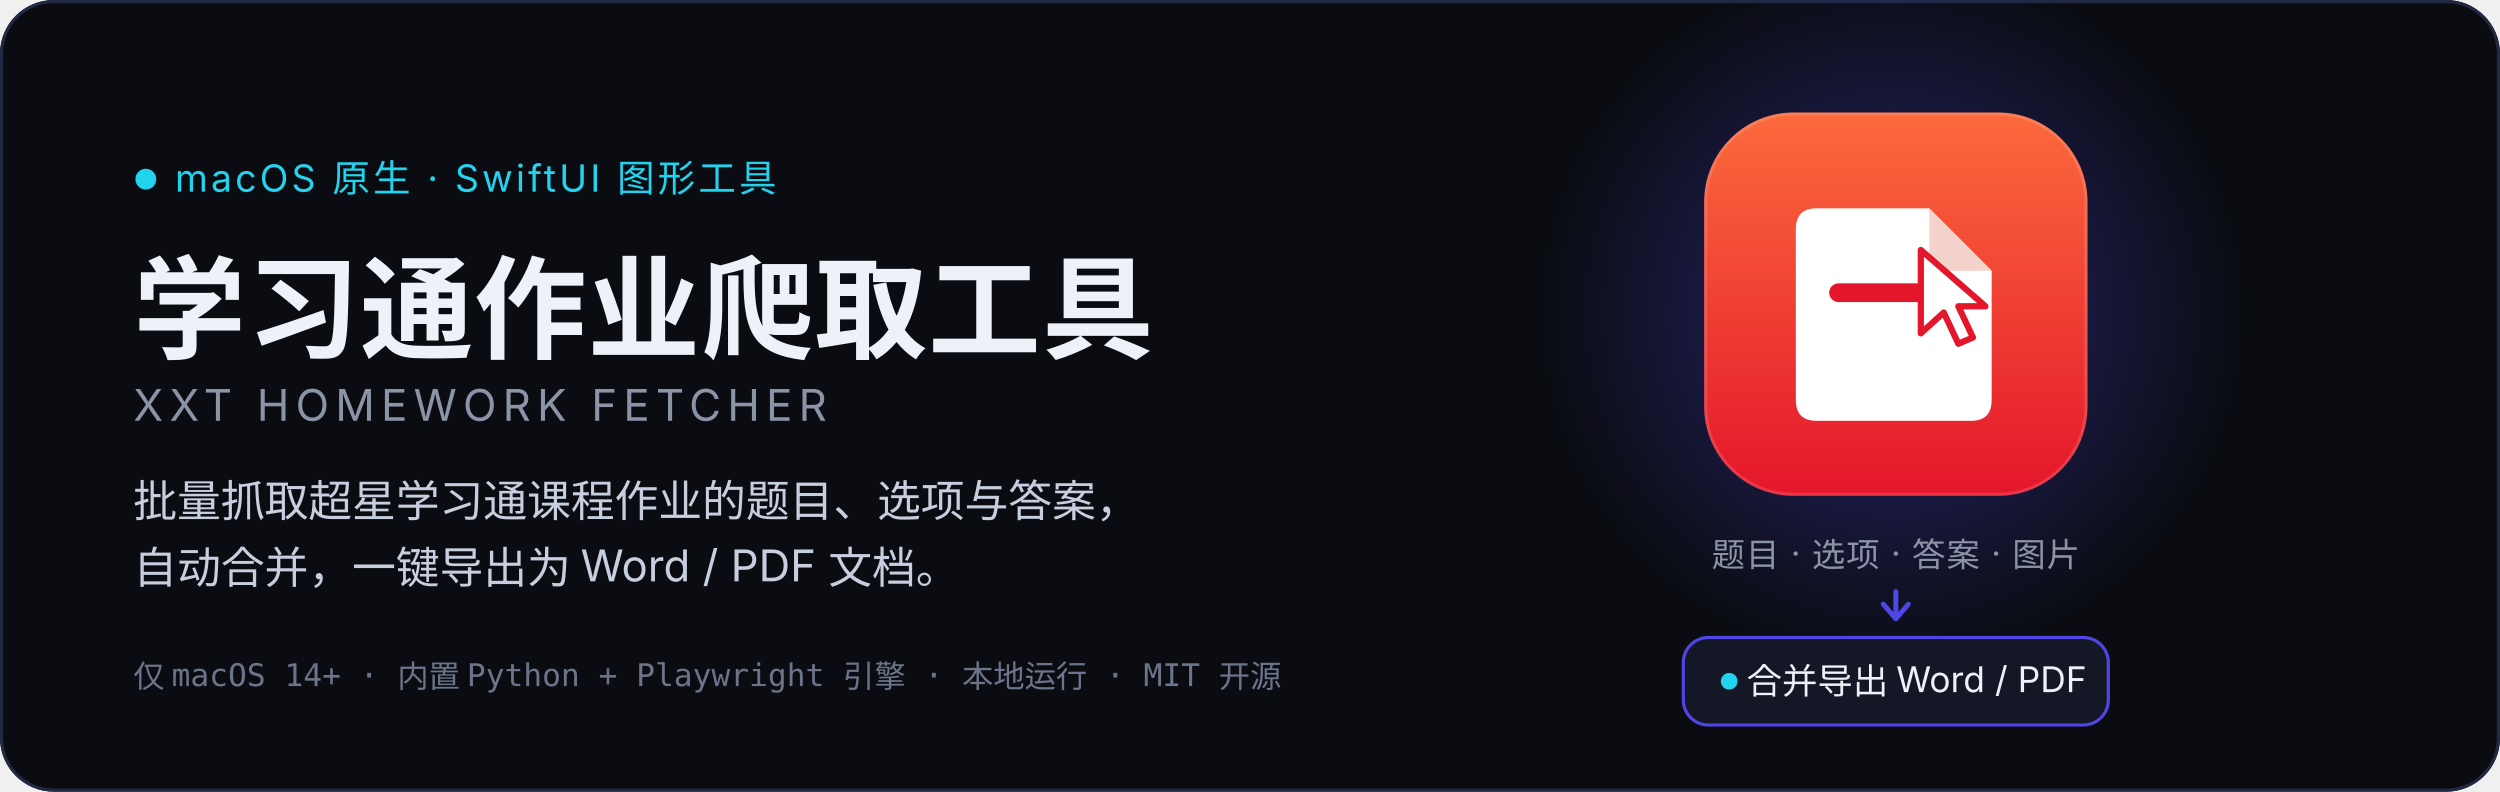
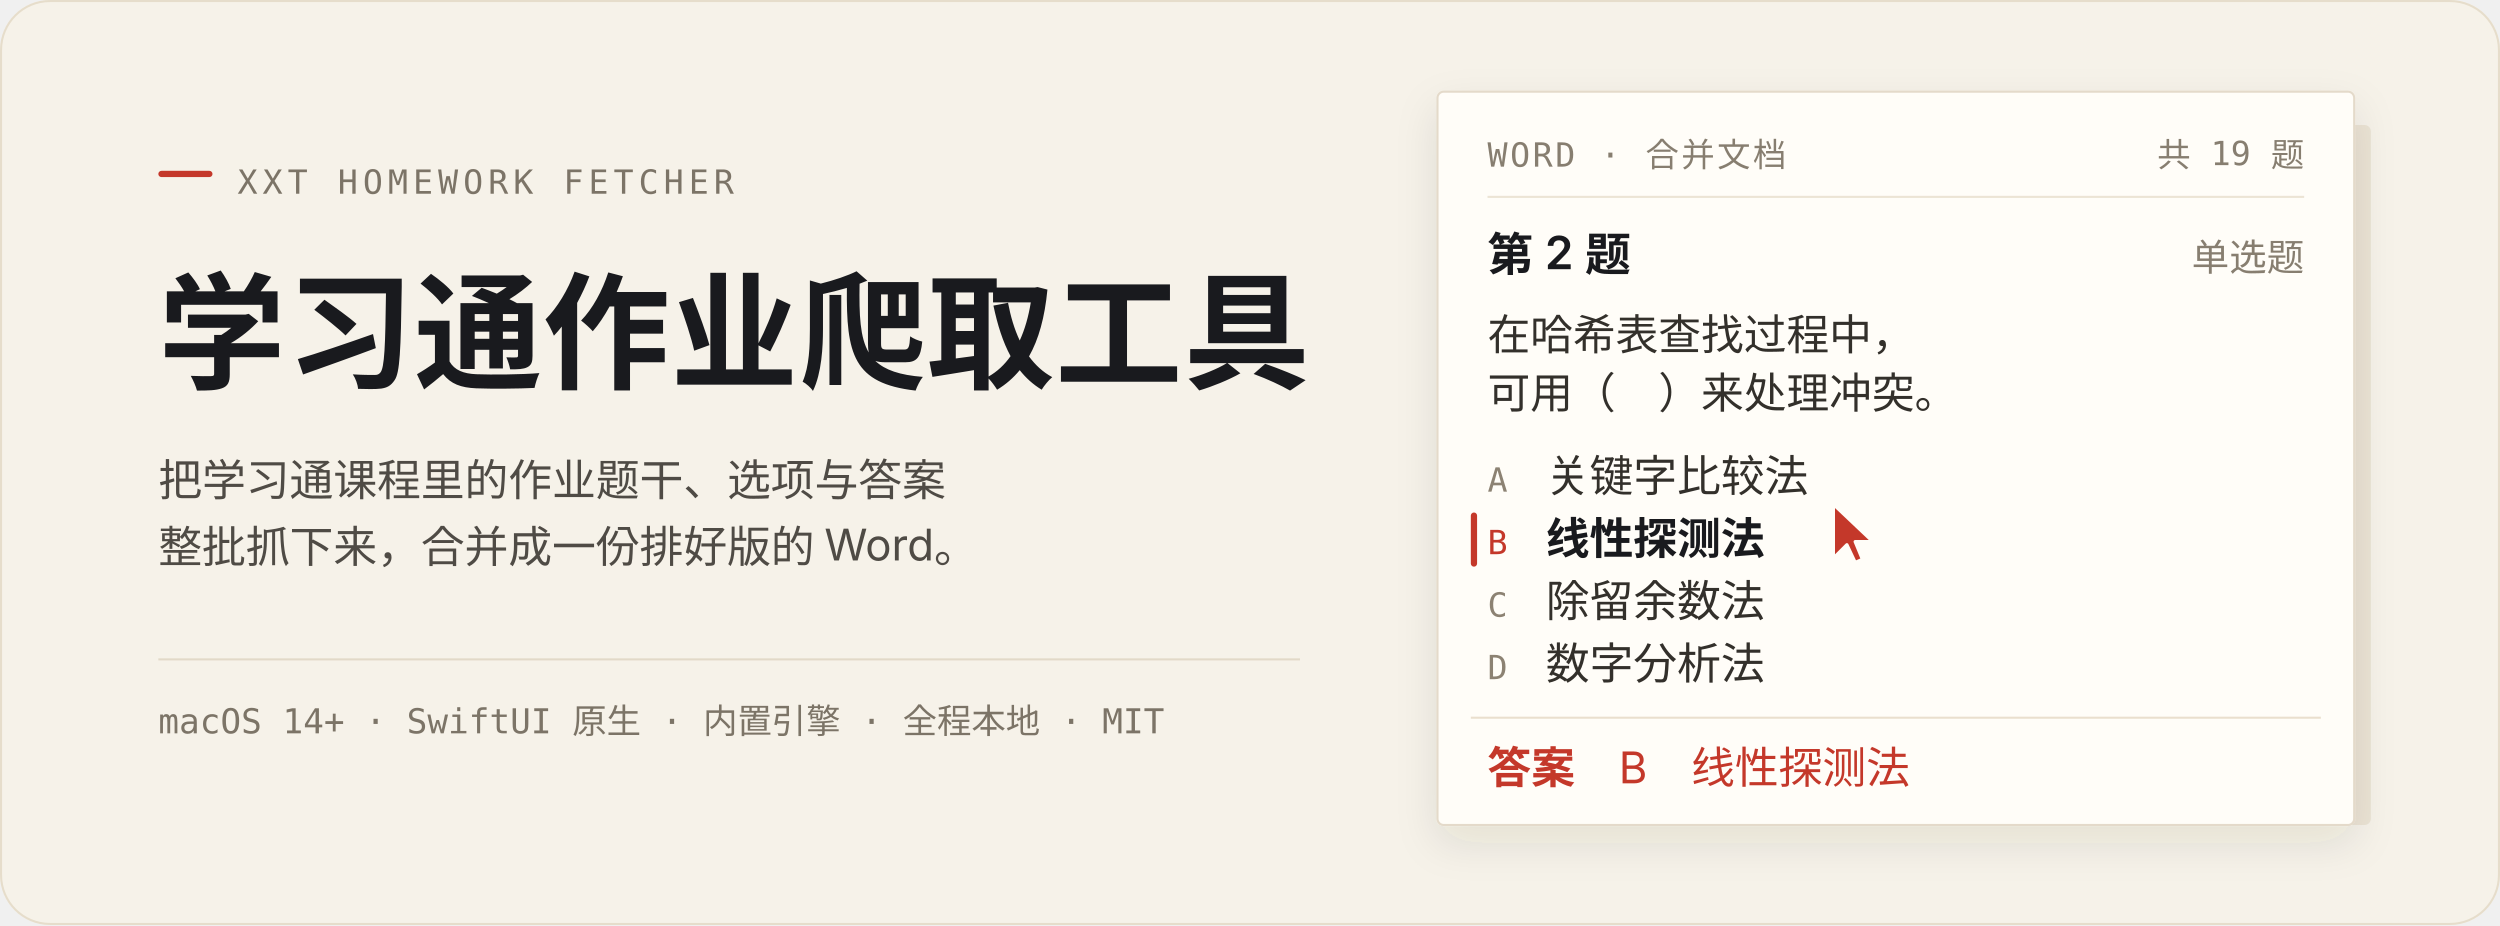
- <svg xmlns="http://www.w3.org/2000/svg" width="1200" height="380" viewBox="0 0 1200 380" role="img" aria-labelledby="hero-title hero-desc" font-family="-apple-system, BlinkMacSystemFont, 'Segoe UI', 'PingFang SC', 'Microsoft YaHei', sans-serif">
+ <svg xmlns="http://www.w3.org/2000/svg" width="1200" height="444" viewBox="0 0 1200 444" role="img" aria-labelledby="hero-title hero-desc" font-family="-apple-system, BlinkMacSystemFont, 'PingFang SC', 'Helvetica Neue', 'Microsoft YaHei', sans-serif">
  <defs>
-     <linearGradient id="brand" x1="0" y1="0" x2="0" y2="1">
-       <stop offset="0" stop-color="#FB6A3C" />
-       <stop offset="1" stop-color="#E4162B" />
-     </linearGradient>
-     <linearGradient id="flow" x1="0" y1="0" x2="1" y2="0">
-       <stop offset="0" stop-color="#4F46E5" />
-       <stop offset="1" stop-color="#22D3EE" />
-     </linearGradient>
-     <radialGradient id="glow" cx="0.5" cy="0.5" r="0.5">
-       <stop offset="0" stop-color="#4F46E5" stop-opacity="0.45" />
-       <stop offset="1" stop-color="#4F46E5" stop-opacity="0" />
-     </radialGradient>
+     <filter id="paper-shadow" x="-20%" y="-20%" width="140%" height="150%">
+       <feDropShadow dx="0" dy="8" stdDeviation="10" flood-color="#3A2E20" flood-opacity="0.10" />
+     </filter>
  </defs>
-   <rect width="1200" height="380" rx="26" fill="#0A0C12" />
-   <rect x="0.75" y="0.75" width="1198.5" height="378.5" rx="25" fill="none" stroke="#212942" stroke-width="1.5" />
-   <circle cx="908" cy="150" r="170" fill="url(#glow)" />
-   <g transform="translate(64 0)">
-     <circle cx="6" cy="86" r="5" fill="#22D3EE" />
-     <text x="20" y="92" font-size="18" fill="#22D3EE" letter-spacing="1.5">macOS 原生 · SwiftUI 图形工具</text>
-     <text x="0" y="168" font-size="54" font-weight="700" fill="#EEF1F7" letter-spacing="0.5">学习通作业爬取工具</text>
-     <text x="0" y="202" font-size="21" fill="#8B93A7" letter-spacing="3">XXT HOMEWORK FETCHER</text>
-     <text x="0" y="248" font-size="21" fill="#C7CEDD">批量抓取超星学习通课程作业的题目、选项与答案，</text>
-     <text x="0" y="280" font-size="21" fill="#C7CEDD">自动合并，一键导出为 Word / PDF 文档。</text>
-     <text x="0" y="330" font-size="15" font-family="ui-monospace, SFMono-Regular, Menlo, monospace" fill="#6B7488">仅 macOS 14+ · 内置 Python + Playwright 引擎 · 本地运行 · MIT 开源</text>
+   <rect width="1200" height="444" rx="24" fill="#F6F2E9" />
+   <rect x="0.5" y="0.5" width="1199" height="443" rx="23.5" fill="none" stroke="#E6DDCB" />
+   <g id="title-block">
+     <rect x="76" y="82" width="26" height="3" rx="1.5" fill="#C4382A" />
+     <text x="114" y="93" font-family="ui-monospace, SFMono-Regular, Menlo, monospace" font-size="16" letter-spacing="2.4" fill="#7C7467">XXT HOMEWORK FETCHER</text>
+     <text x="76" y="182" font-size="61" font-weight="600" fill="#191A1E" letter-spacing="0.5">学习通作业爬取工具</text>
+     <text x="76" y="238" font-size="21" fill="#4F4B45">把学习通课程里的作业题干、选项与答案</text>
+     <text x="76" y="270" font-size="21" fill="#4F4B45">整批抓下来，合并成一份排好版的 Word。</text>
+     <rect x="76" y="316" width="548" height="1" fill="#E2D9C8" />
+     <text x="76" y="352" font-family="ui-monospace, SFMono-Regular, Menlo, monospace" font-size="16.5" fill="#7C7467">macOS 14+ · SwiftUI 原生 · 内置引擎 · 全程本地 · MIT</text>
  </g>
-   <g transform="translate(818 54)">
-     <rect width="184" height="184" rx="43" fill="url(#brand)" />
-     <rect x="0.75" y="0.75" width="182.5" height="182.5" rx="42" fill="none" stroke="#FFFFFF" stroke-opacity="0.14" stroke-width="1.5" />
-     <path d="M44 56 Q44 46 54 46 L108 46 L138 76 L138 138 Q138 148 128 148 L54 148 Q44 148 44 138 Z" fill="#FFFFFF" />
-     <path d="M108 46 L138 76 L108 76 Z" fill="#F4D3CD" />
-     <rect x="60" y="82" width="52" height="9" rx="4.5" fill="#E4162B" />
-     <g transform="translate(104 66)">
-       <path d="M0 0 L0 40 L11 30 L18 45 L25 42 L18 27 L31 27 Z" fill="#FFFFFF" stroke="#E4162B" stroke-width="3" stroke-linejoin="round" />
+   <g id="document-specimen">
+     <rect x="708" y="60" width="430" height="336" rx="3" fill="#EBE3D4" />
+     <rect x="690" y="44" width="440" height="352" rx="3" fill="#FFFDF8" stroke="#E4DACA" filter="url(#paper-shadow)" />
+     <text x="714" y="80" font-family="ui-monospace, SFMono-Regular, Menlo, monospace" font-size="16" letter-spacing="1.2" fill="#877E70">WORD · 合并文档</text>
+     <text x="1106" y="80" text-anchor="end" font-family="ui-monospace, SFMono-Regular, Menlo, monospace" font-size="16" fill="#877E70">共 19 题</text>
+     <rect x="714" y="94" width="392" height="1" fill="#ECE4D5" />
+     <text x="714" y="130" font-size="22" font-weight="600" fill="#191A1E">第 2 题</text>
+     <text x="1106" y="130" text-anchor="end" font-size="18" fill="#877E70">单选题</text>
+     <text x="714" y="168" font-size="20.5" fill="#33302B">在哈希表查找过程中，</text>
+     <text x="714" y="196" font-size="20.5" fill="#33302B">可用（　）来处理冲突。</text>
+     <g font-size="21" fill="#33302B">
+       <text x="714" y="236" font-family="ui-monospace, SFMono-Regular, Menlo, monospace" font-size="16" fill="#8C8273">A</text>
+       <text x="742" y="236">关键字比较法</text>
+       <rect x="706" y="246" width="3" height="26" rx="1.5" fill="#C4382A" />
+       <text x="714" y="266" font-family="ui-monospace, SFMono-Regular, Menlo, monospace" font-size="16" fill="#C4382A">B</text>
+       <text x="742" y="266" font-weight="600" fill="#191A1E">线性探测法</text>
+       <path d="M880 242 L880 268 L886.5 261.5 L890.5 270 L894 268.5 L890.5 260 L899 260 Z" fill="#C4382A" stroke="#FFFDF8" stroke-width="1.6" stroke-linejoin="round" />
+       <text x="714" y="296" font-family="ui-monospace, SFMono-Regular, Menlo, monospace" font-size="16" fill="#8C8273">C</text>
+       <text x="742" y="296">除留余数法</text>
+       <text x="714" y="326" font-family="ui-monospace, SFMono-Regular, Menlo, monospace" font-size="16" fill="#8C8273">D</text>
+       <text x="742" y="326">数字分析法</text>
    </g>
-   </g>
-   <g text-anchor="middle">
-     <text x="910" y="272" font-size="16" fill="#8B93A7" letter-spacing="0.5">题目 · 选项 · 答案 · 图片</text>
-     <path d="M910 284 l0 12 m-6 -6 l6 7 l6 -7" fill="none" stroke="#4F46E5" stroke-width="2.4" stroke-linecap="round" stroke-linejoin="round" />
-     <g transform="translate(808 306)">
-       <rect width="204" height="42" rx="12" fill="#141826" stroke="#4F46E5" stroke-width="1.5" />
-       <circle cx="22" cy="21" r="4" fill="#22D3EE" />
-       <text x="112" y="27" font-size="17" fill="#EEF1F7">合并导出 Word / PDF</text>
-     </g>
+     <rect x="706" y="344" width="408" height="1" fill="#EADFCE" />
+     <text x="714" y="376" font-size="21" fill="#C4382A">
+       <tspan font-weight="600">答案</tspan>　B　线性探测法</text>
  </g>
</svg>
